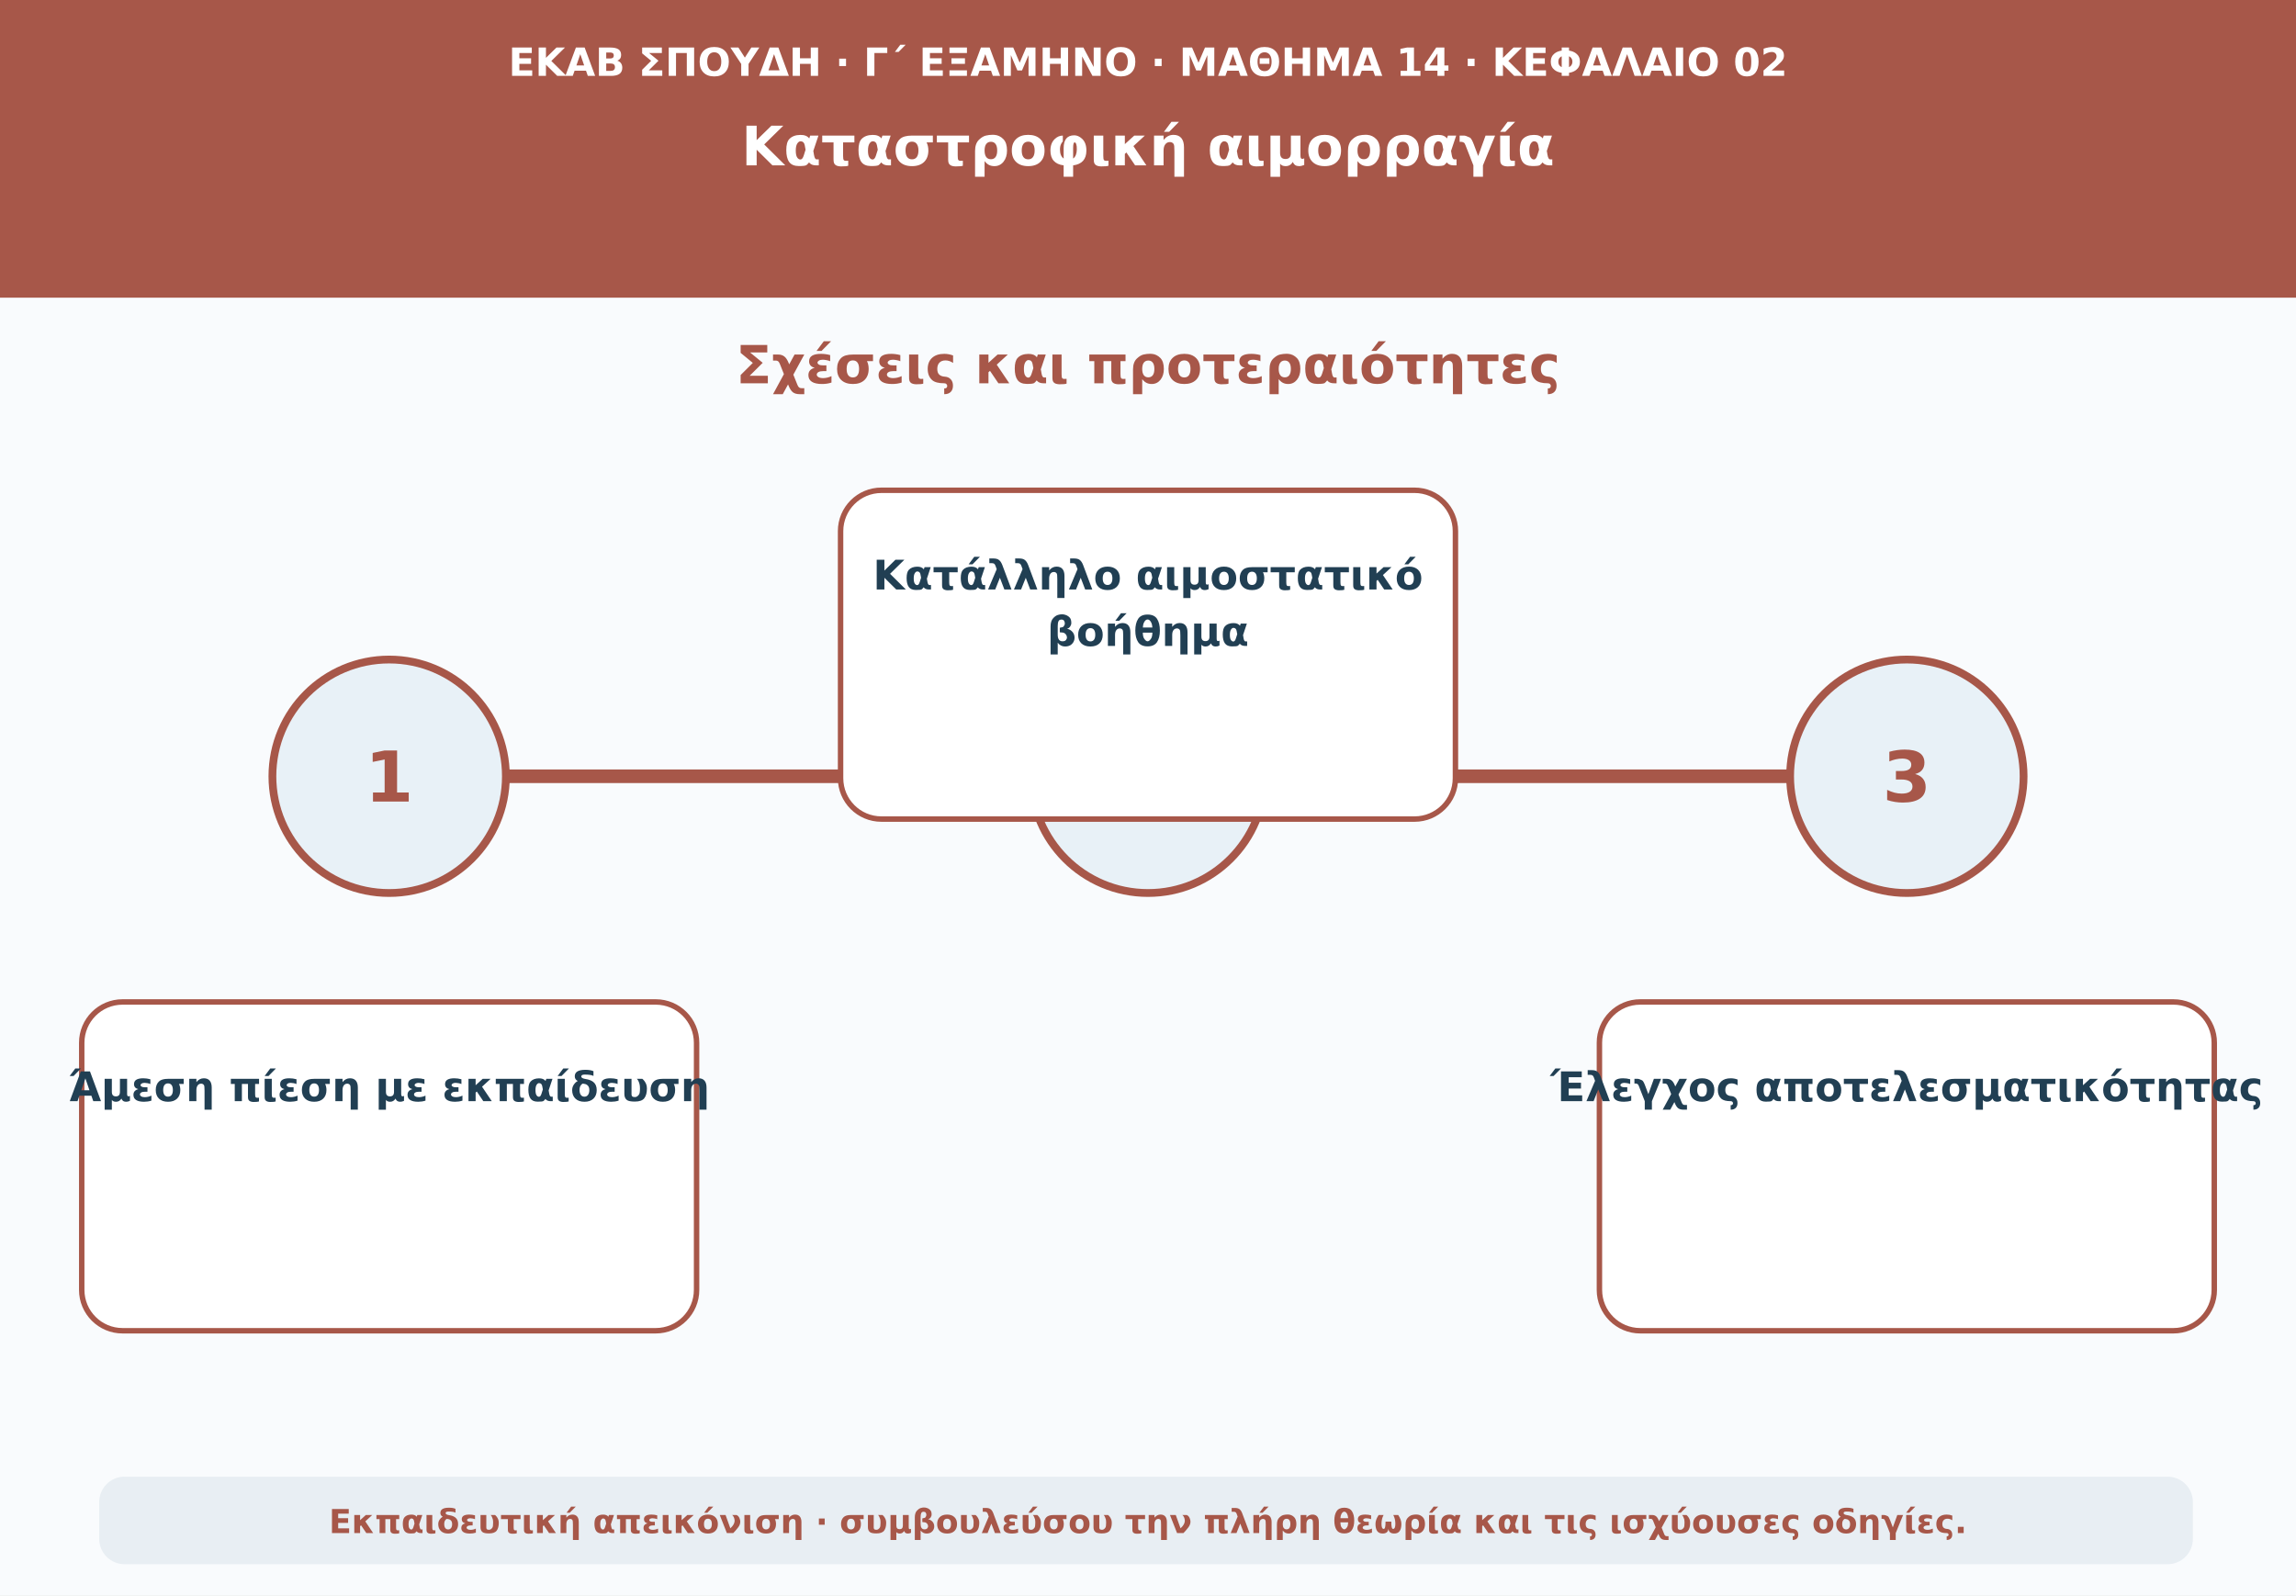
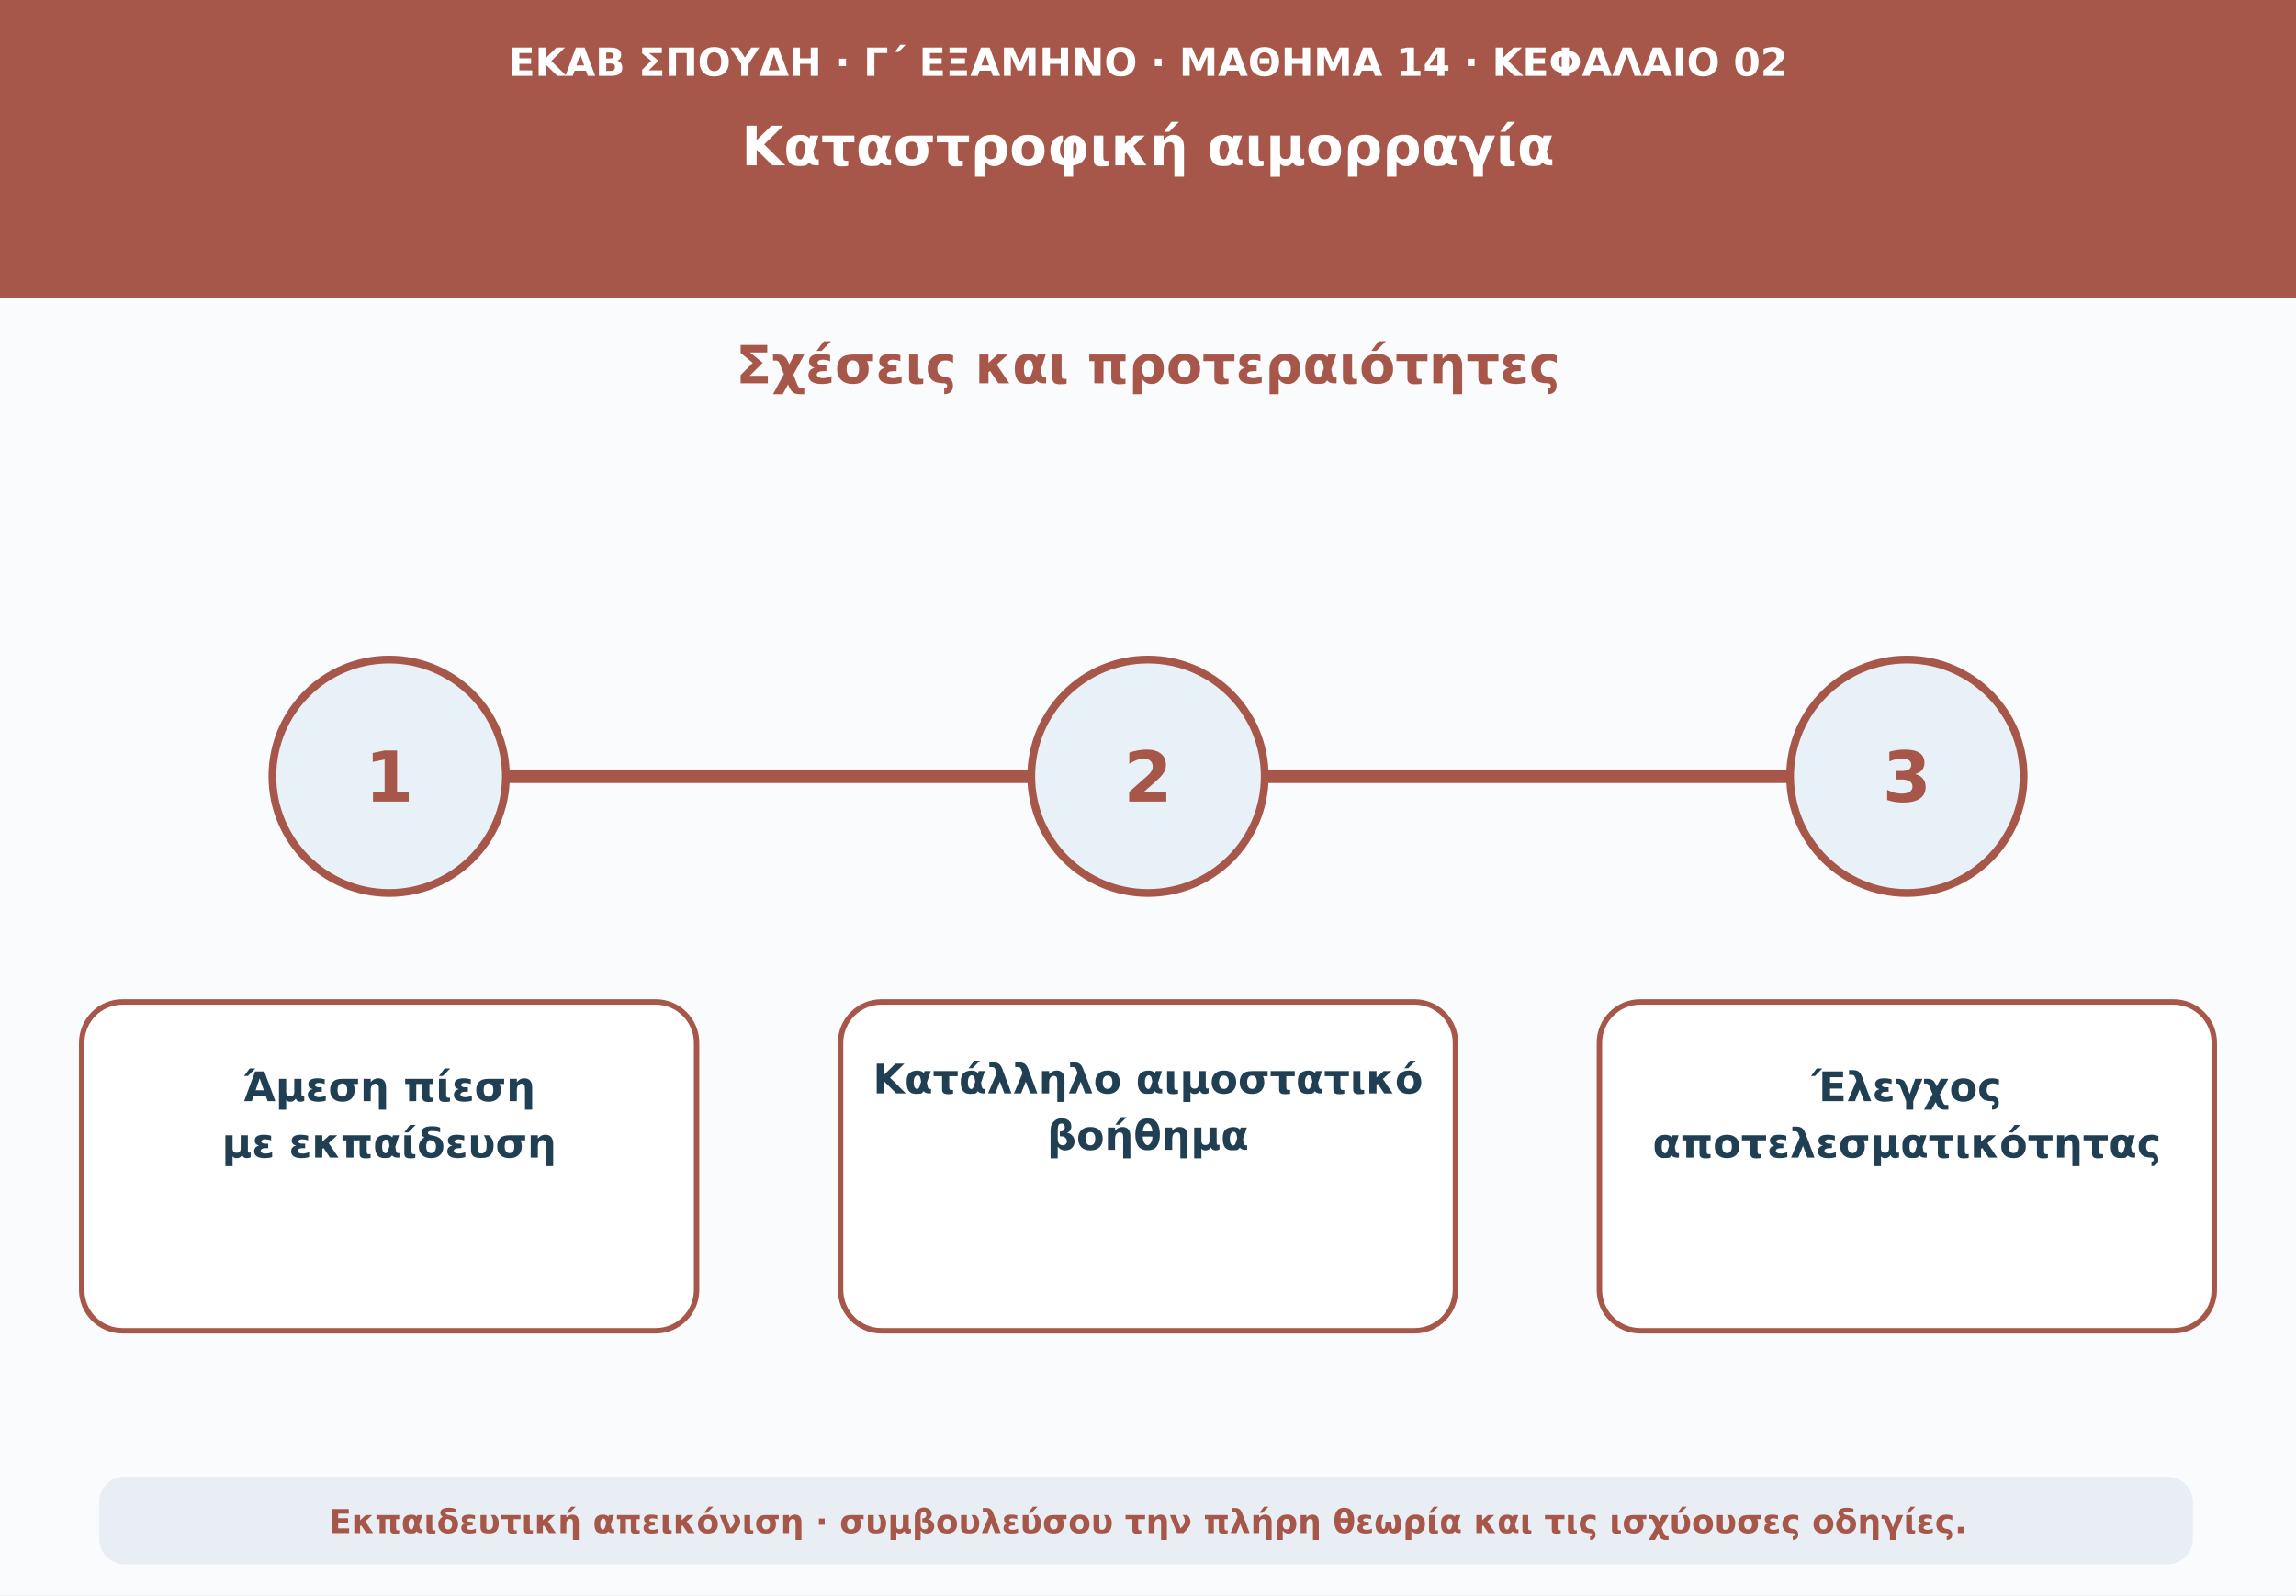
<svg xmlns="http://www.w3.org/2000/svg" viewBox="0 0 1180 820" role="img" aria-labelledby="t d">
  <rect width="1180" height="820" fill="#f9fbfd" />
  <path d="M0 0H1180V153H0Z" fill="#a75749" />
  <text x="590" y="39" text-anchor="middle" font-family="DejaVu Sans,Arial,sans-serif" font-size="20" font-weight="690" fill="#ffffff">ΕΚΑΒ ΣΠΟΥΔΗ · Γ΄ ΕΞΑΜΗΝΟ · ΜΑΘΗΜΑ 14 · ΚΕΦΑΛΑΙΟ 02</text>
  <text x="590" y="85" text-anchor="middle" font-family="DejaVu Sans,Arial,sans-serif" font-size="28" font-weight="760" fill="#ffffff">Καταστροφική αιμορραγία</text>
  <text x="590" y="197" text-anchor="middle" font-family="DejaVu Sans,Arial,sans-serif" font-size="27" font-weight="740" fill="#a75749">Σχέσεις και προτεραιότητες</text>
  <path d="M160 399H1020" stroke="#a75749" stroke-width="7" stroke-linecap="round" />
  <circle cx="200" cy="399" r="60" fill="#e8f1f7" stroke="#a75749" stroke-width="4" />
  <text x="200" y="412" text-anchor="middle" font-family="DejaVu Sans,Arial,sans-serif" font-size="36" font-weight="760" fill="#a75749">1</text>
  <rect x="42" y="515" width="316" height="169" rx="21" fill="#ffffff" stroke="#a75749" stroke-width="2.8" />
-   <text x="200" y="566" text-anchor="middle" font-family="DejaVu Sans,Arial,sans-serif" font-size="21" font-weight="650" fill="#213f53">Άμεση πίεση με εκπαίδευση</text>
+   <text x="200" y="566" text-anchor="middle" font-family="DejaVu Sans,Arial,sans-serif" font-size="21" font-weight="650" fill="#213f53">Άμεση πίεση</text>
+   <text x="200" y="595" text-anchor="middle" font-family="DejaVu Sans,Arial,sans-serif" font-size="21" font-weight="650" fill="#213f53">με εκπαίδευση</text>
  <circle cx="590" cy="399" r="60" fill="#e8f1f7" stroke="#a75749" stroke-width="4" />
  <text x="590" y="412" text-anchor="middle" font-family="DejaVu Sans,Arial,sans-serif" font-size="36" font-weight="760" fill="#a75749">2</text>
-   <rect x="432" y="252" width="316" height="169" rx="21" fill="#ffffff" stroke="#a75749" stroke-width="2.8" />
-   <text x="590" y="303" text-anchor="middle" font-family="DejaVu Sans,Arial,sans-serif" font-size="21" font-weight="650" fill="#213f53">Κατάλληλο αιμοστατικό</text>
-   <text x="590" y="332" text-anchor="middle" font-family="DejaVu Sans,Arial,sans-serif" font-size="21" font-weight="650" fill="#213f53">βοήθημα</text>
+   <rect x="432" y="515" width="316" height="169" rx="21" fill="#ffffff" stroke="#a75749" stroke-width="2.8" />
+   <text x="590" y="562" text-anchor="middle" font-family="DejaVu Sans,Arial,sans-serif" font-size="21" font-weight="650" fill="#213f53">Κατάλληλο αιμοστατικό</text>
+   <text x="590" y="591" text-anchor="middle" font-family="DejaVu Sans,Arial,sans-serif" font-size="21" font-weight="650" fill="#213f53">βοήθημα</text>
  <circle cx="980" cy="399" r="60" fill="#e8f1f7" stroke="#a75749" stroke-width="4" />
  <text x="980" y="412" text-anchor="middle" font-family="DejaVu Sans,Arial,sans-serif" font-size="36" font-weight="760" fill="#a75749">3</text>
  <rect x="822" y="515" width="316" height="169" rx="21" fill="#ffffff" stroke="#a75749" stroke-width="2.8" />
-   <text x="980" y="566" text-anchor="middle" font-family="DejaVu Sans,Arial,sans-serif" font-size="21" font-weight="650" fill="#213f53">Έλεγχος αποτελεσματικότητας</text>
+   <text x="980" y="566" text-anchor="middle" font-family="DejaVu Sans,Arial,sans-serif" font-size="21" font-weight="650" fill="#213f53">Έλεγχος</text>
+   <text x="980" y="595" text-anchor="middle" font-family="DejaVu Sans,Arial,sans-serif" font-size="21" font-weight="650" fill="#213f53">αποτελεσματικότητας</text>
  <rect x="51" y="759" width="1076" height="45" rx="13" fill="#e8eef3" />
  <text x="590" y="788" text-anchor="middle" font-family="DejaVu Sans,Arial,sans-serif" font-size="17" font-weight="610" fill="#a75749">Εκπαιδευτική απεικόνιση · συμβουλεύσου την πλήρη θεωρία και τις ισχύουσες οδηγίες.</text>
</svg>
